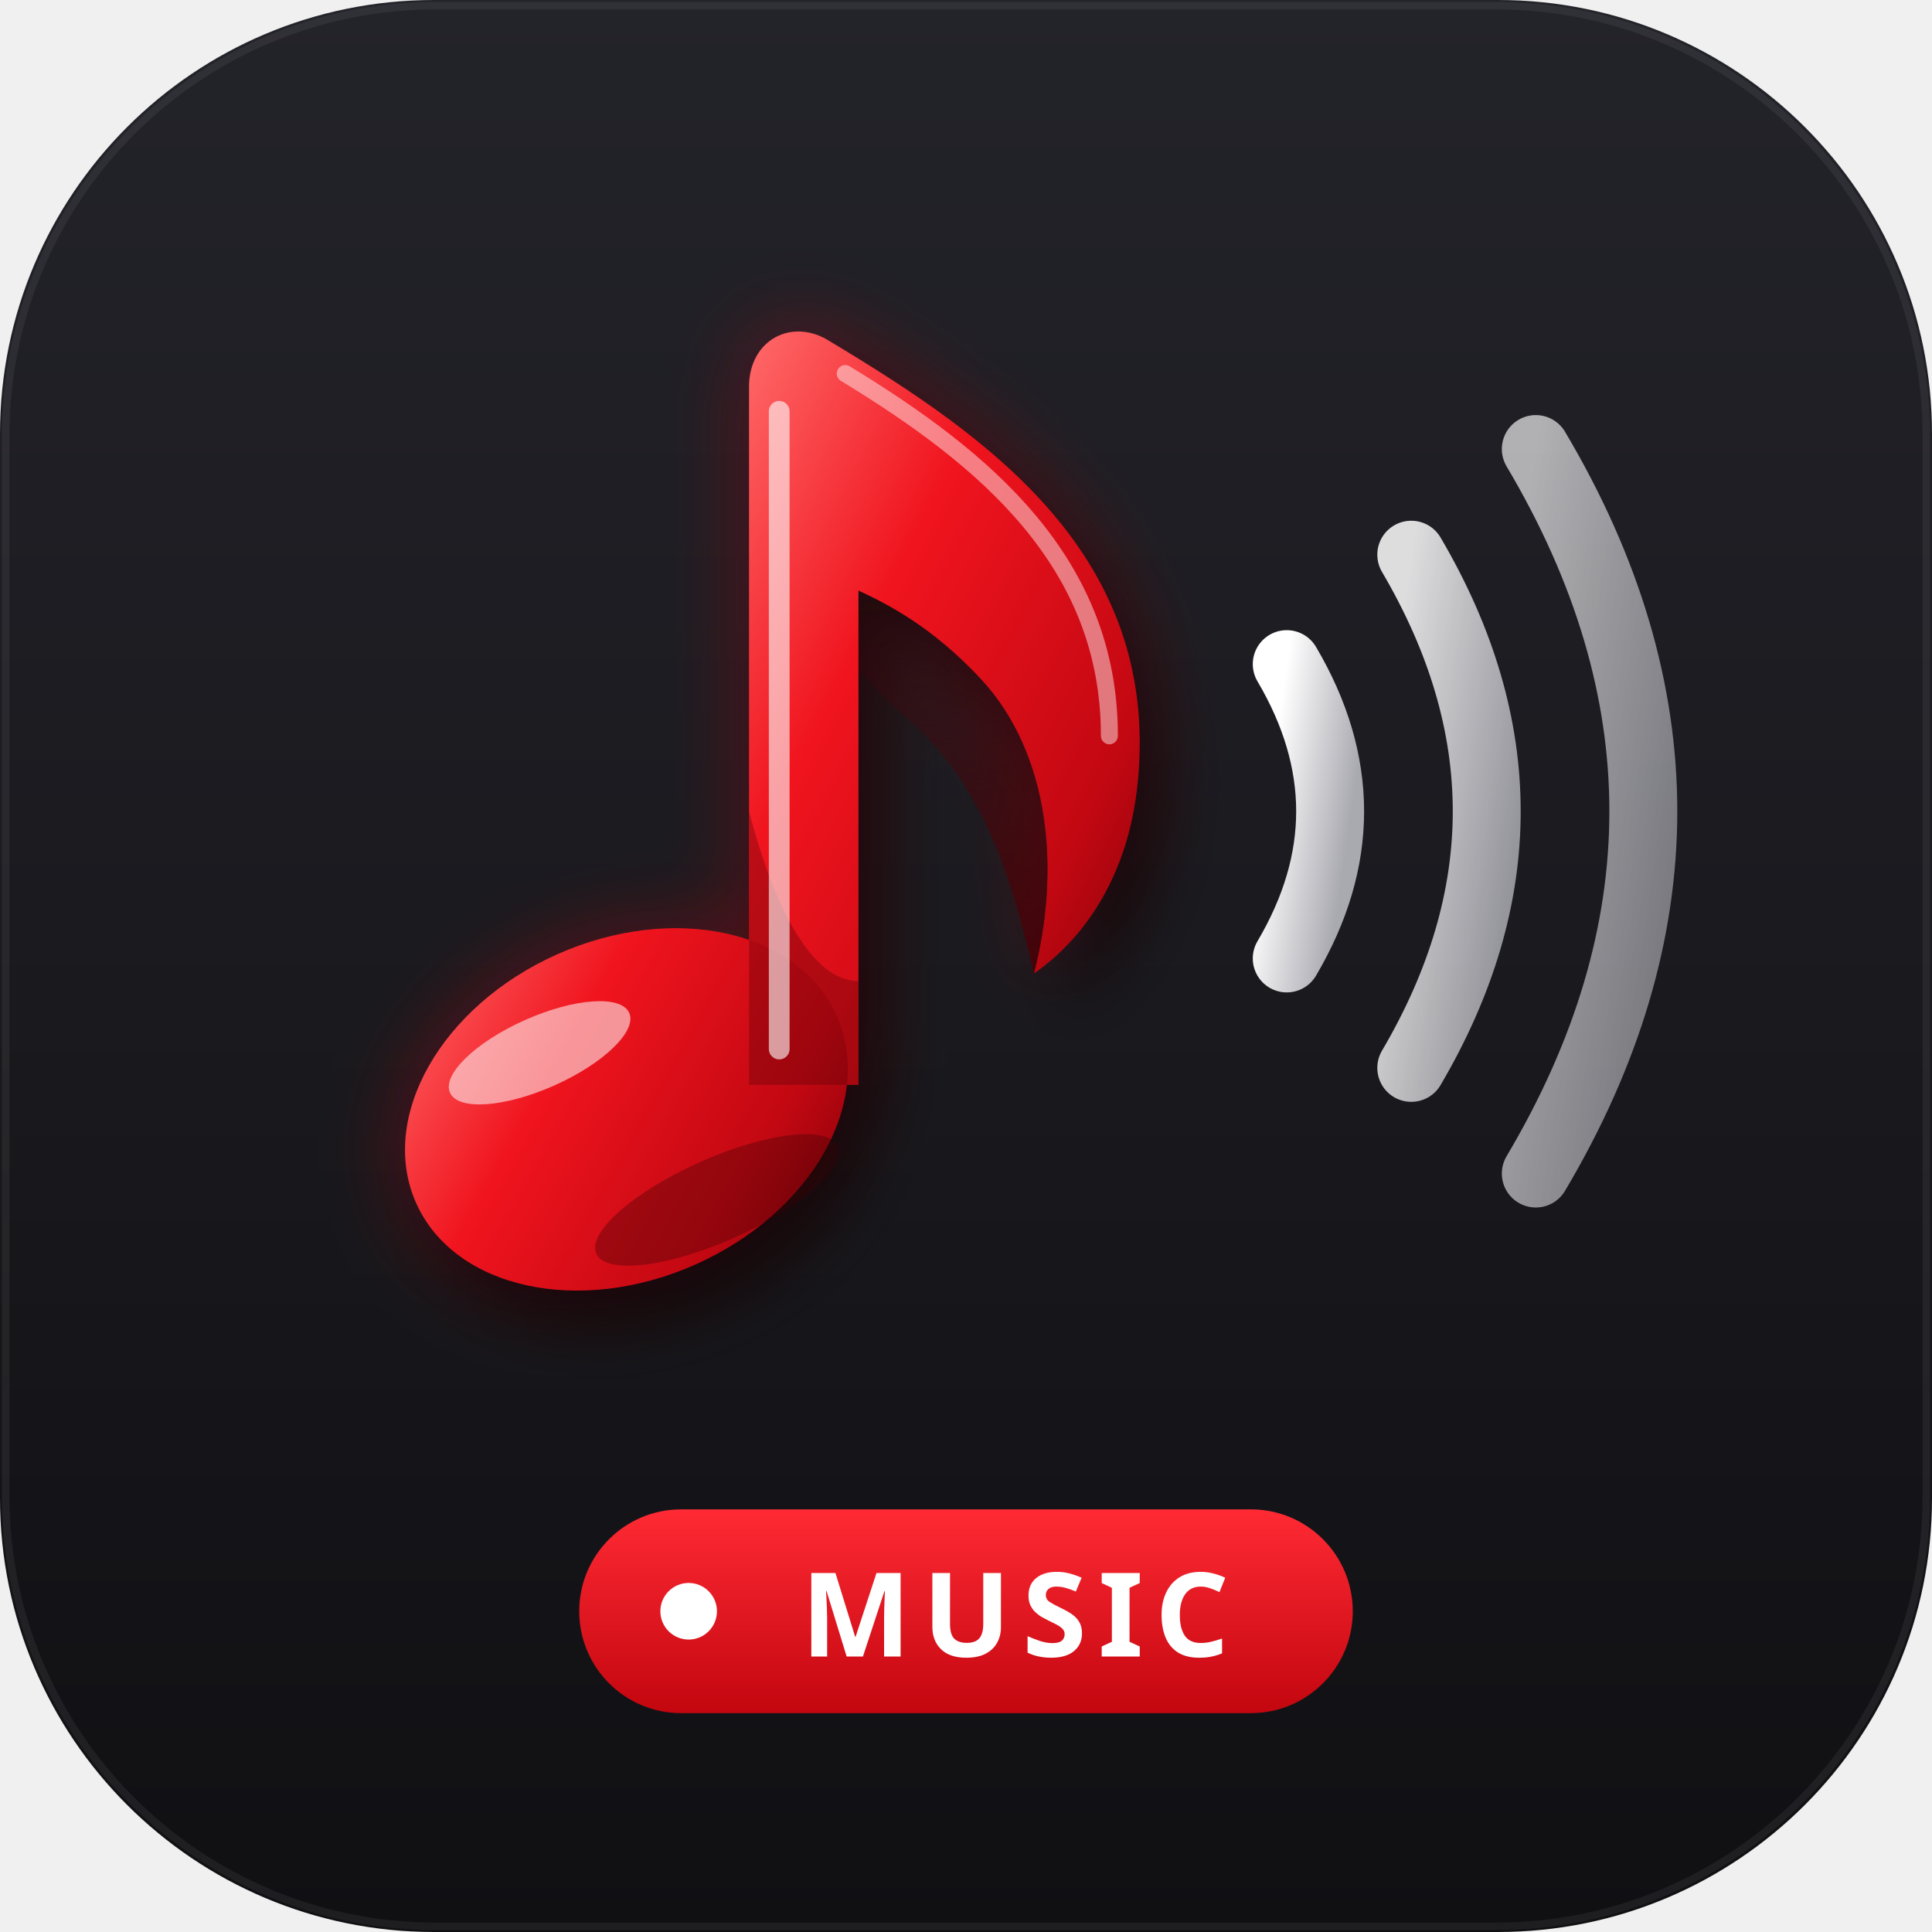
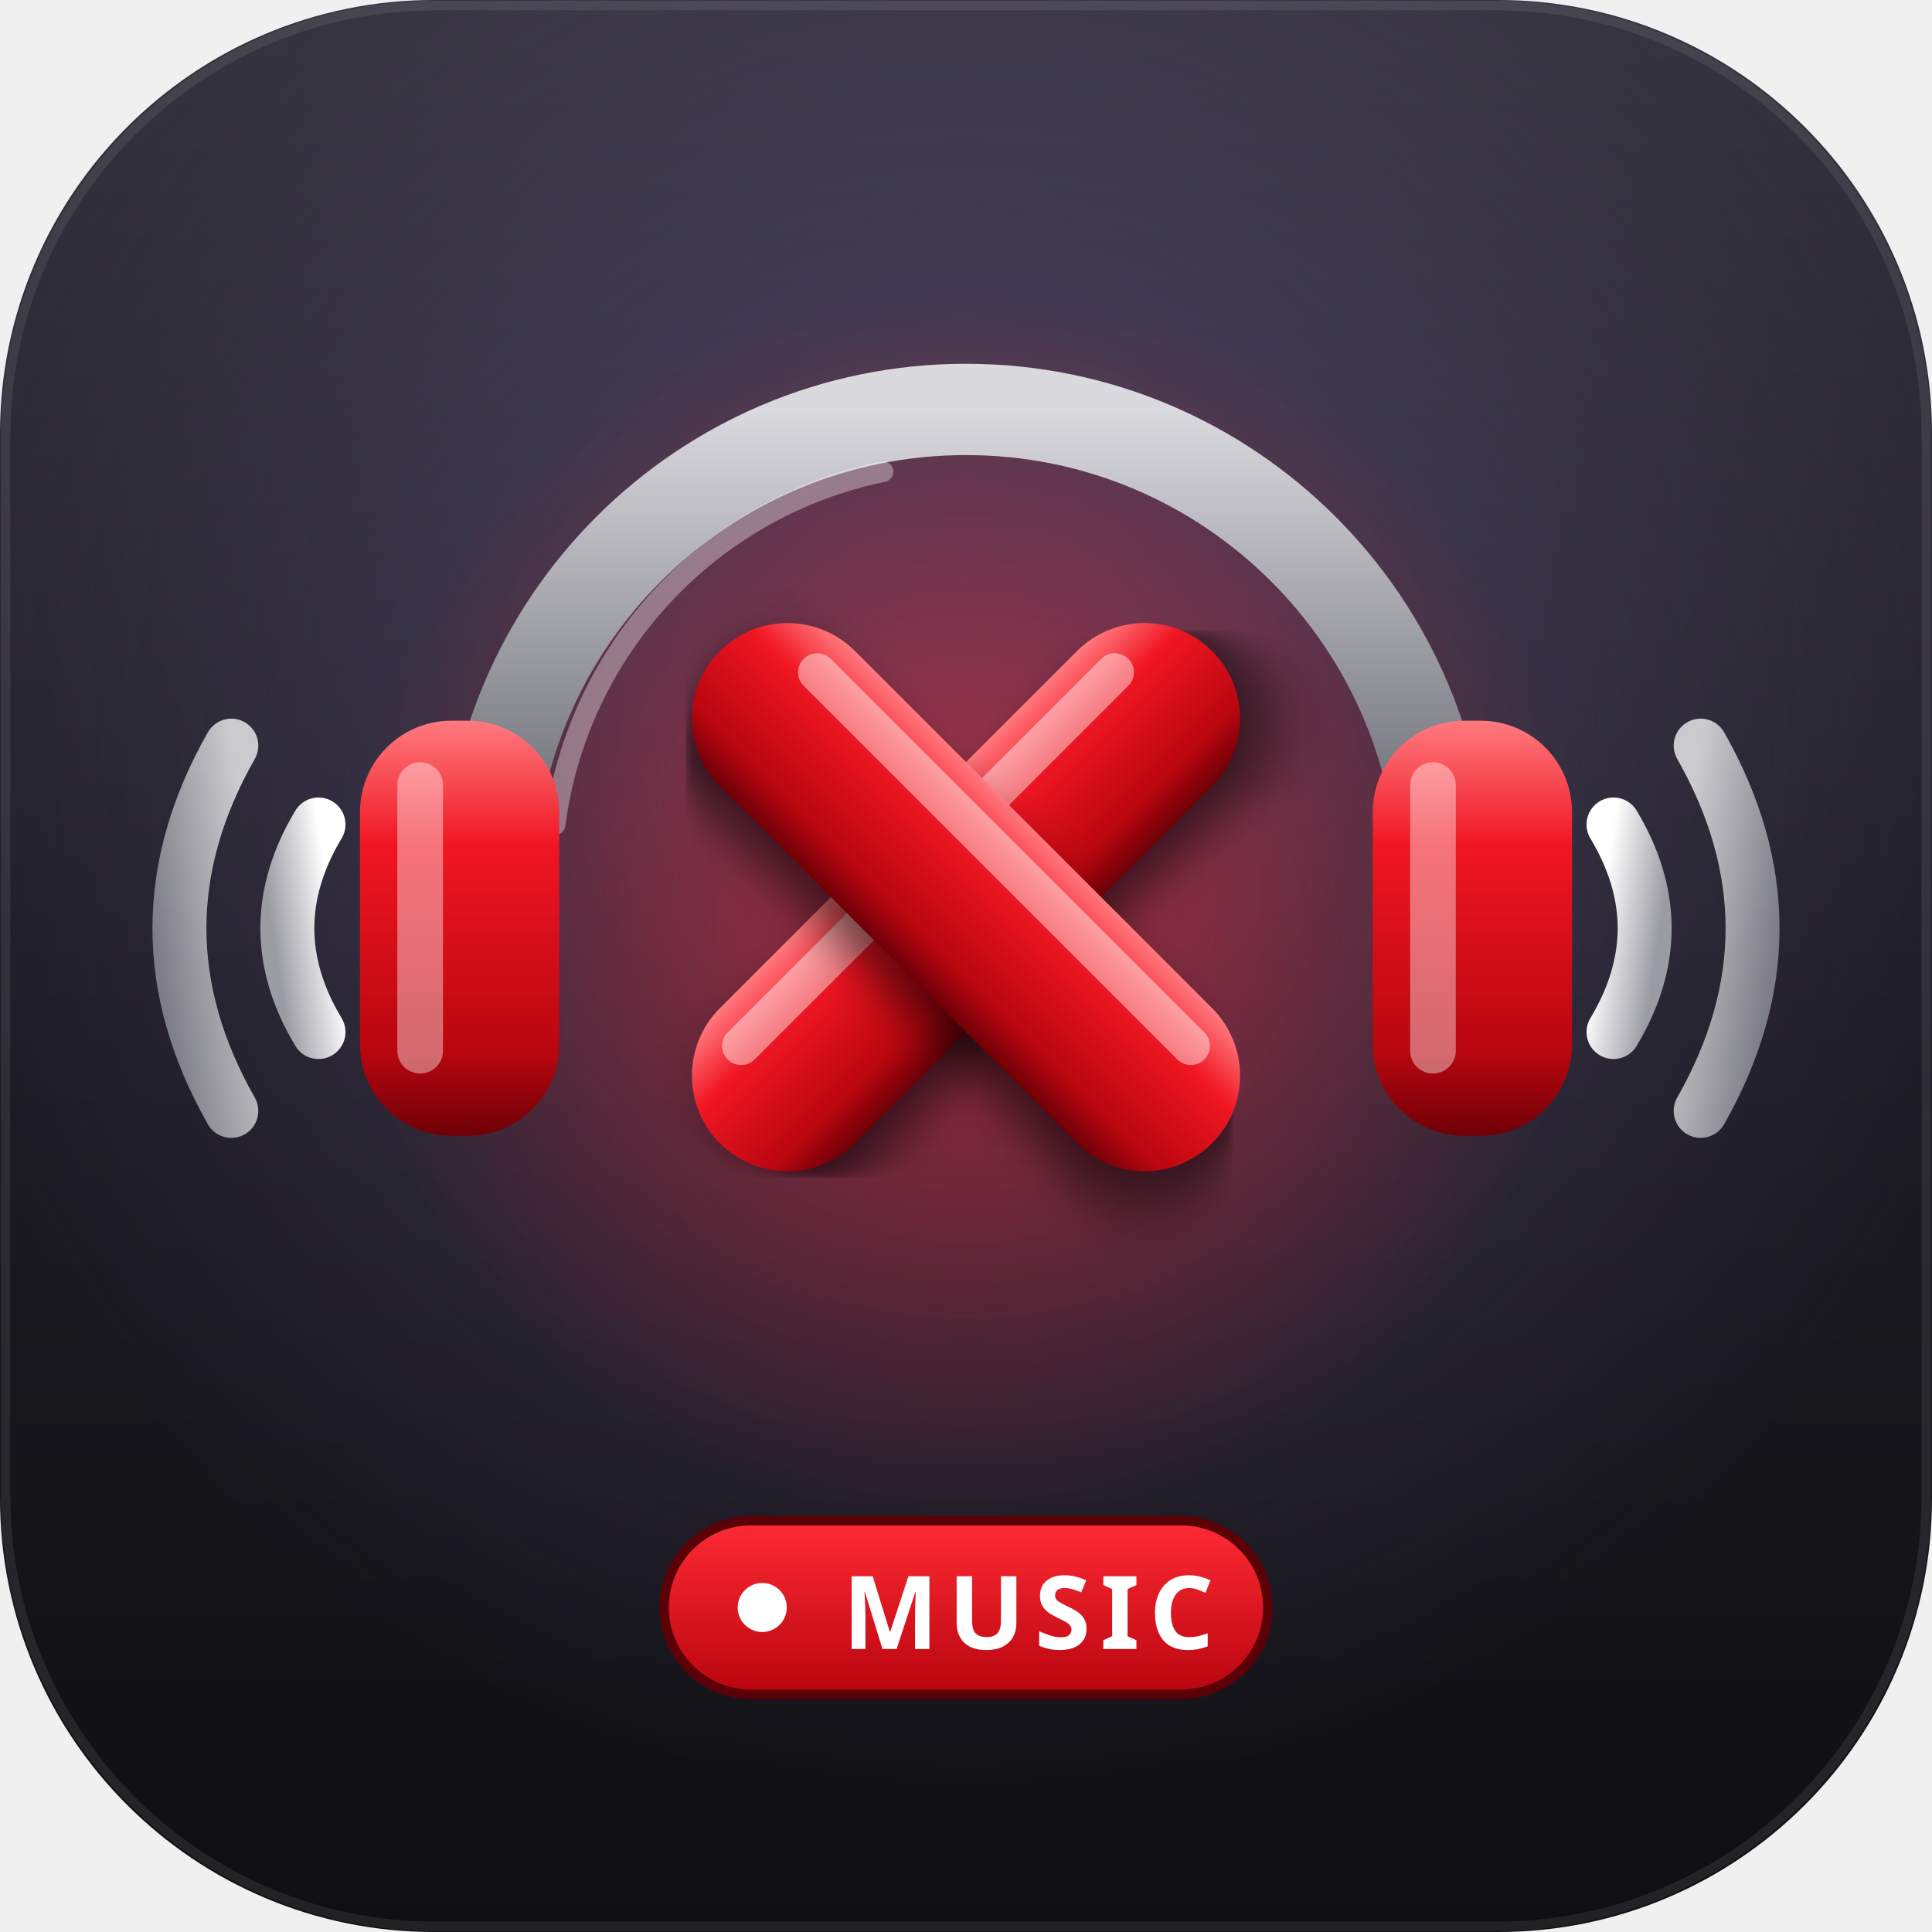
<svg xmlns="http://www.w3.org/2000/svg" viewBox="0 0 1024 1024" width="1024" height="1024">
  <defs>
    <linearGradient id="tile" x1="0" y1="0" x2="0" y2="1">
-       <stop offset="0" stop-color="#23232a" />
-       <stop offset="1" stop-color="#101013" />
+       <stop offset="0" stop-color="#34323d" />
+       <stop offset=".55" stop-color="#1b1a21" />
+       <stop offset="1" stop-color="#0f0f12" />
    </linearGradient>
+     <radialGradient id="glowP" cx=".5" cy=".38" r=".55">
+       <stop offset="0" stop-color="#6a5a8a" stop-opacity=".55" />
+       <stop offset="1" stop-color="#6a5a8a" stop-opacity="0" />
+     </radialGradient>
+     <radialGradient id="glowR" cx=".5" cy=".5" r=".5">
+       <stop offset="0" stop-color="#ff1a2a" stop-opacity=".55" />
+       <stop offset="1" stop-color="#ff1a2a" stop-opacity="0" />
+     </radialGradient>
+     <linearGradient id="bar" x1="0" y1="0" x2="0" y2="1">
+       <stop offset="0" stop-color="#ff7a7f" />
+       <stop offset=".3" stop-color="#f01622" />
+       <stop offset=".8" stop-color="#b8060f" />
+       <stop offset="1" stop-color="#6e0007" />
+     </linearGradient>
+     <linearGradient id="wv2" x1="0" y1="0" x2="1" y2="1">
+       <stop offset="0" stop-color="#ffffff" />
+       <stop offset="1" stop-color="#9b9ba3" />
+     </linearGradient>
+     <linearGradient id="pl" x1="0" y1="0" x2="0" y2="1">
+       <stop offset="0" stop-color="#ff2a34" />
+       <stop offset="1" stop-color="#b8050e" />
+     </linearGradient>
+     <linearGradient id="metal" x1="0" y1="0" x2="0" y2="1">
+       <stop offset="0" stop-color="#d9d9de" />
+       <stop offset="1" stop-color="#5d5d66" />
+     </linearGradient>
+     <filter id="bl" x="-50%" y="-50%" width="200%" height="200%">
+       <feGaussianBlur stdDeviation="14" />
+     </filter>
  </defs>
  <rect width="1024" height="1024" rx="230" fill="url(#tile)" />
-   <rect x="3" y="3" width="1018" height="1018" rx="228" fill="none" stroke="#ffffff" stroke-opacity=".06" stroke-width="4" />
-   <g transform="translate(0 -40)">
-     <defs>
-       <linearGradient id="red" x1="0" y1="0" x2="1" y2="1">
-         <stop offset="0" stop-color="#ff6a6a" />
-         <stop offset=".35" stop-color="#f0141e" />
-         <stop offset=".75" stop-color="#c30812" />
-         <stop offset="1" stop-color="#7d0008" />
-       </linearGradient>
-       <linearGradient id="fold" x1="0" y1="0" x2="0" y2="1">
-         <stop offset="0" stop-color="#5a0006" stop-opacity="0" />
-         <stop offset="1" stop-color="#4a0005" stop-opacity=".85" />
-       </linearGradient>
-       <linearGradient id="wv" x1="0" y1="0" x2="1" y2="1">
-         <stop offset="0" stop-color="#ffffff" />
-         <stop offset="1" stop-color="#a9a9b0" />
-       </linearGradient>
-       <linearGradient id="pill" x1="0" y1="0" x2="0" y2="1">
-         <stop offset="0" stop-color="#ff2a34" />
-         <stop offset="1" stop-color="#c3060f" />
-       </linearGradient>
-       <filter id="sh" x="-30%" y="-30%" width="160%" height="160%">
-         <feGaussianBlur stdDeviation="16" />
-       </filter>
-       <filter id="gl" x="-50%" y="-50%" width="200%" height="200%">
-         <feGaussianBlur stdDeviation="22" />
-       </filter>
-       <g id="noteShape">
-         <path d="M437 615 L437 245 C437 220 460 208 480 221 C565 272 655 335 643 455 C638 505 614 538 588 556 C602 502 597 440 560 400 C534 372 510 360 495 353 L495 615 Z" />
-         <ellipse cx="372" cy="628" rx="122" ry="90" transform="rotate(-24 372 628)" />
+   <rect width="1024" height="1024" rx="230" fill="url(#glowP)" />
+   <circle cx="512" cy="480" r="330" fill="url(#glowR)" />
+   <rect x="3" y="3" width="1018" height="1018" rx="228" fill="none" stroke="#fff" stroke-opacity=".08" stroke-width="5" />
+   <g transform="translate(512 470) scale(1.1) translate(-460 -500)">
+     <path d="M230 500 A 230 230 0 0 1 690 500" fill="none" stroke="url(#metal)" stroke-width="44" stroke-linecap="round" />
+     <path d="M262 470 A 200 200 0 0 1 420 300" fill="none" stroke="#fff" stroke-opacity=".35" stroke-width="10" stroke-linecap="round" />
+     <g transform="translate(460 505) scale(0.78)">
+       <g transform="translate(0 0) rotate(-45)">
+         <rect x="-205.0" y="-43.0" width="430" height="118" rx="59.0" fill="#000" opacity=".55" filter="url(#bl)" />
+         <rect x="-215.0" y="-59.0" width="430" height="118" rx="59.0" fill="url(#bar)" />
+         <rect x="-175.0" y="-45.0" width="350" height="23.6" rx="11.8" fill="#fff" opacity=".45" />
      </g>
-     </defs>
-     <g transform="translate(-40 0)">
-       <use href="#noteShape" fill="#e50914" opacity=".35" filter="url(#gl)" />
-       <use href="#noteShape" transform="translate(14 20)" fill="#000" opacity=".6" filter="url(#sh)" />
-       <use href="#noteShape" fill="url(#red)" />
-       <path d="M495 353 C510 360 534 372 560 400 C597 440 602 502 588 556 C575 500 560 455 520 420 C508 410 500 400 495 395 Z" fill="url(#fold)" />
-       <path d="M437 470 L437 615 L495 615 L495 560 C470 560 450 520 437 470 Z" fill="#5a0006" opacity=".35" />
-       <path d="M453 596 L453 258" stroke="#fff" stroke-opacity=".6" stroke-width="11" stroke-linecap="round" />
-       <path d="M488 238 C562 283 628 338 628 430" fill="none" stroke="#fff" stroke-opacity=".45" stroke-width="9" stroke-linecap="round" />
-       <ellipse cx="326" cy="598" rx="52" ry="19" transform="rotate(-24 326 598)" fill="#fff" opacity=".55" />
-       <ellipse cx="420" cy="676" rx="70" ry="22" transform="rotate(-24 420 676)" fill="#3a0004" opacity=".35" />
+       <g transform="translate(0 0) rotate(45)">
+         <rect x="-205.0" y="-43.0" width="430" height="118" rx="59.0" fill="#000" opacity=".55" filter="url(#bl)" />
+         <rect x="-215.0" y="-59.0" width="430" height="118" rx="59.0" fill="url(#bar)" />
+         <rect x="-175.0" y="-45.0" width="350" height="23.6" rx="11.8" fill="#fff" opacity=".45" />
+       </g>
    </g>
-     <g fill="none" stroke-linecap="round">
-       <path d="M682 392 Q728 470 682 548" stroke="url(#wv)" stroke-width="36" />
-       <path d="M748 334 Q828 470 748 606" stroke="url(#wv)" stroke-width="36" opacity=".85" />
-       <path d="M814 278 Q928 470 814 662" stroke="url(#wv)" stroke-width="36" opacity=".65" />
+     <rect x="168" y="420" width="96" height="200" rx="44" fill="url(#bar)" />
+     <rect x="186" y="440" width="22" height="150" rx="11" fill="#fff" opacity=".4" />
+     <rect x="656" y="420" width="96" height="200" rx="44" fill="url(#bar)" />
+     <rect x="674" y="440" width="22" height="150" rx="11" fill="#fff" opacity=".4" />
+     <g transform="translate(148 520) scale(-1 1)" fill="none" stroke="url(#wv2)" stroke-linecap="round" stroke-width="26">
+       <path d="M0 -50 Q30 0 0 50" />
+       <path d="M42 -88 Q92 0 42 88" opacity=".75" />
+     </g>
+     <g transform="translate(772 520) scale(1 1)" fill="none" stroke="url(#wv2)" stroke-linecap="round" stroke-width="26">
+       <path d="M0 -50 Q30 0 0 50" />
+       <path d="M42 -88 Q92 0 42 88" opacity=".75" />
    </g>
  </g>
-   <rect x="307" y="800" width="410" height="108" rx="54" fill="url(#pill)" />
-   <circle cx="365" cy="854" r="15" fill="#fff" />
-   <text x="538" y="878" text-anchor="middle" font-family="Poppins" font-weight="700" font-size="62" letter-spacing="6" fill="#fff">MUSIC</text>
+   <rect x="352" y="806" width="320" height="92" rx="46" fill="url(#pl)" stroke="#5a0006" stroke-width="5" />
+   <circle cx="404" cy="852" r="13" fill="#fff" />
+   <text x="545" y="874" text-anchor="middle" font-family="Poppins" font-weight="700" font-size="54" letter-spacing="5" fill="#fff">MUSIC</text>
</svg>
